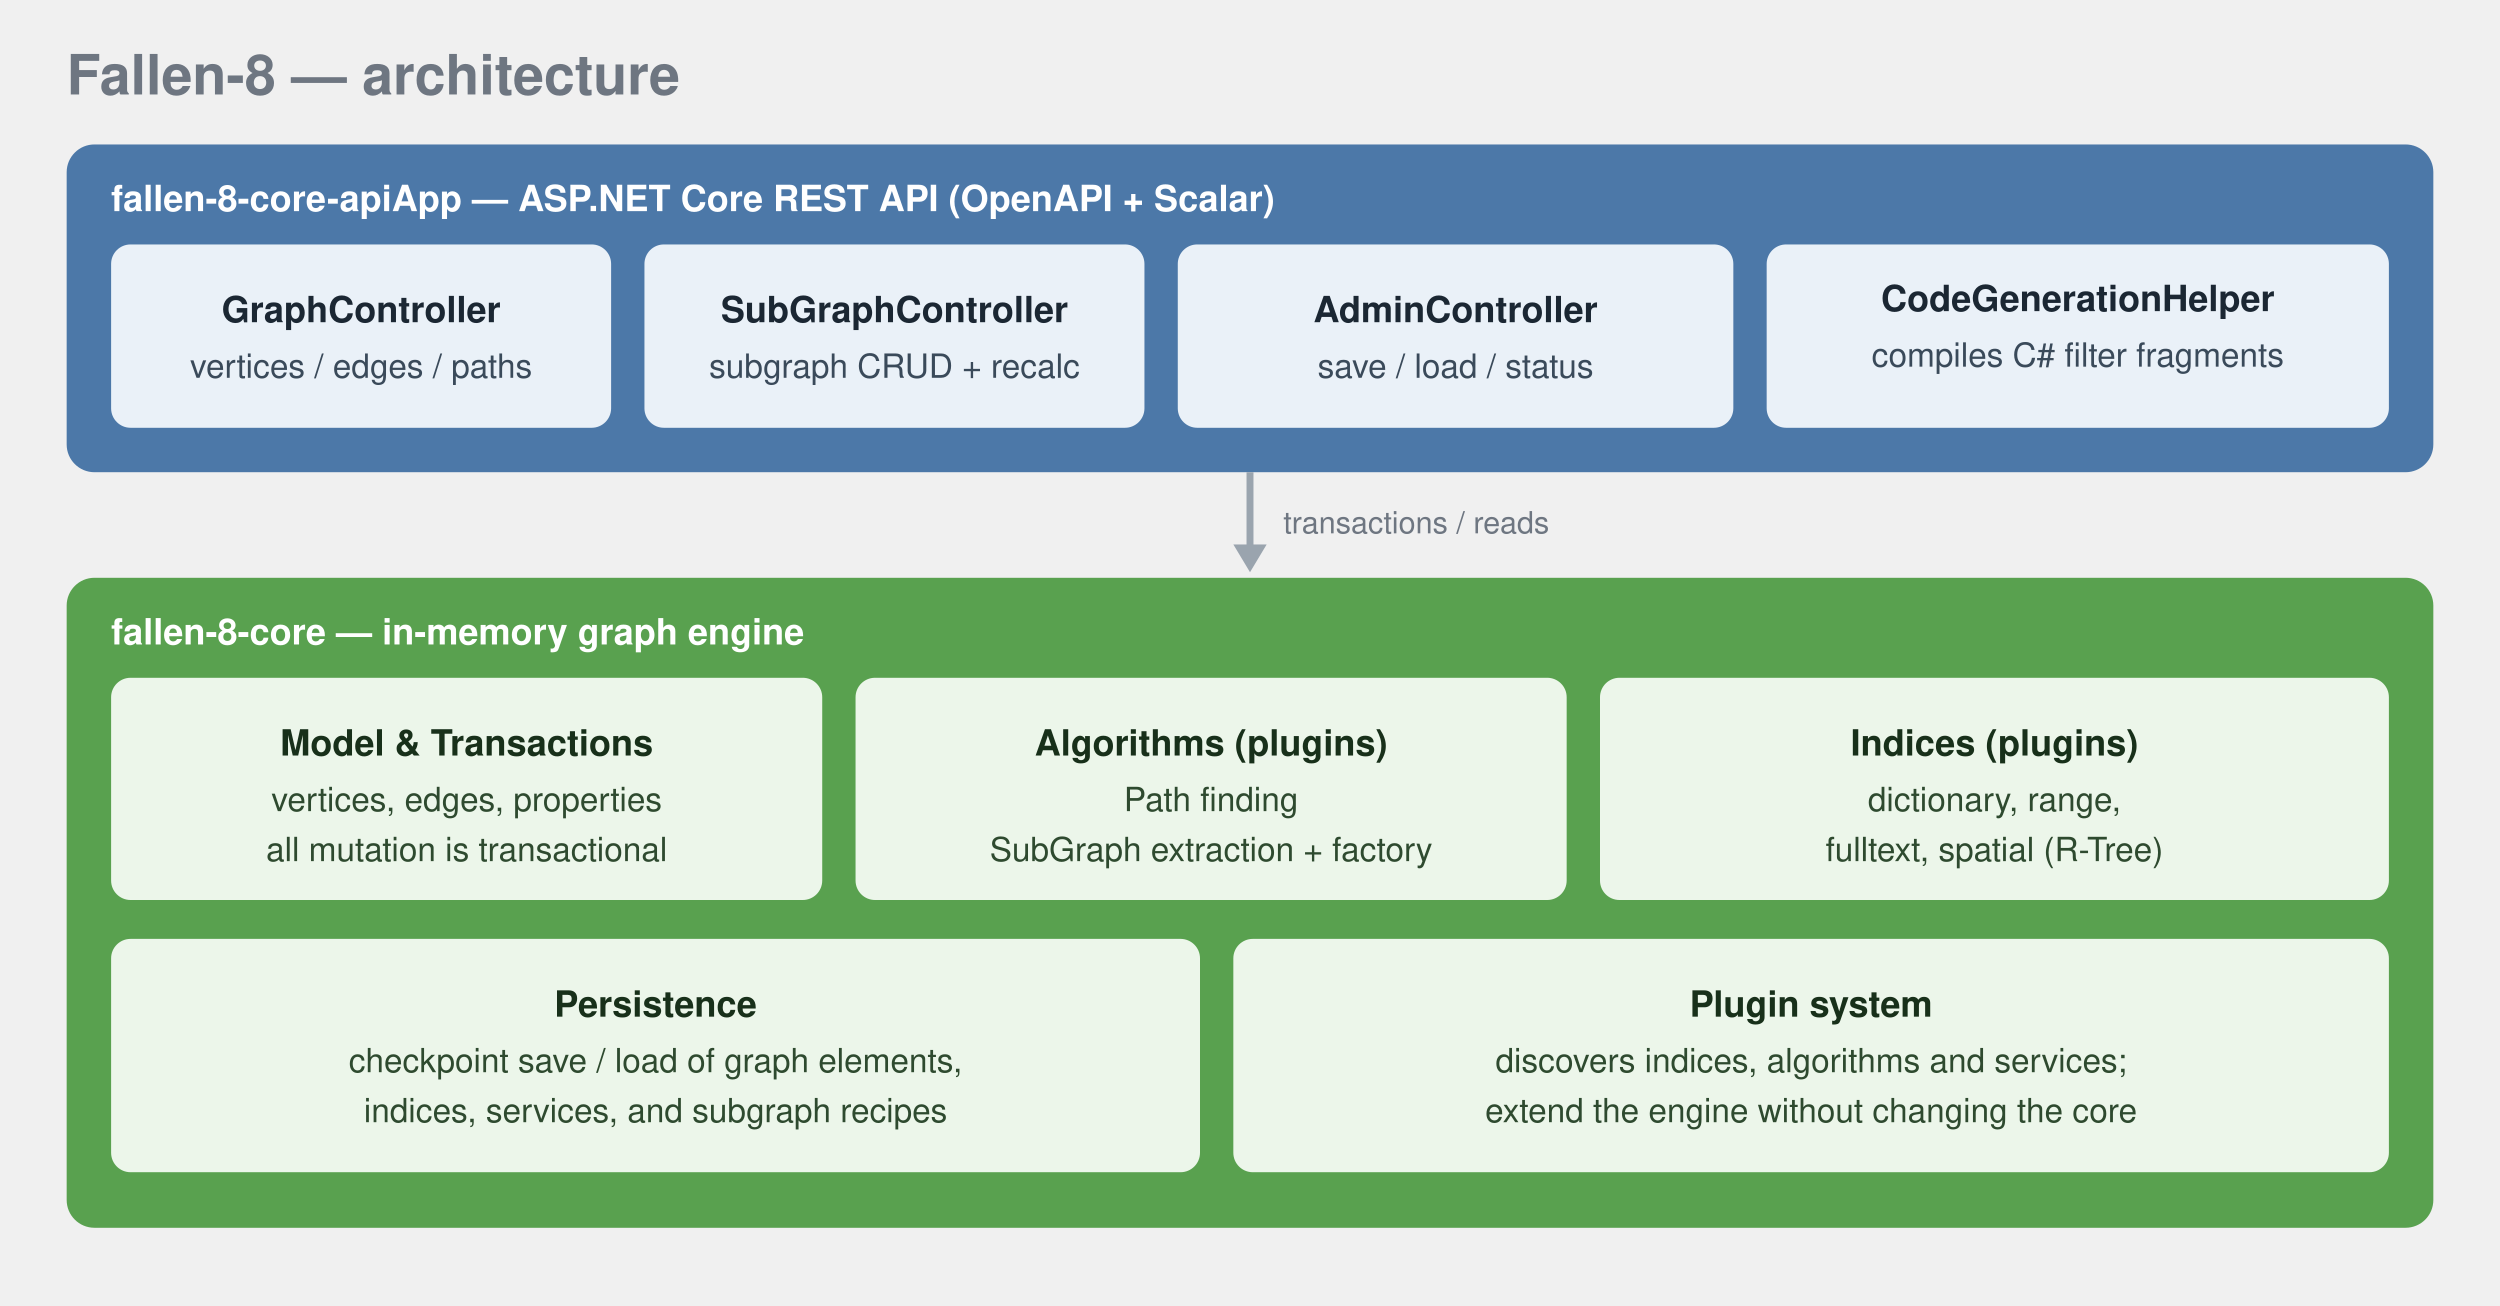
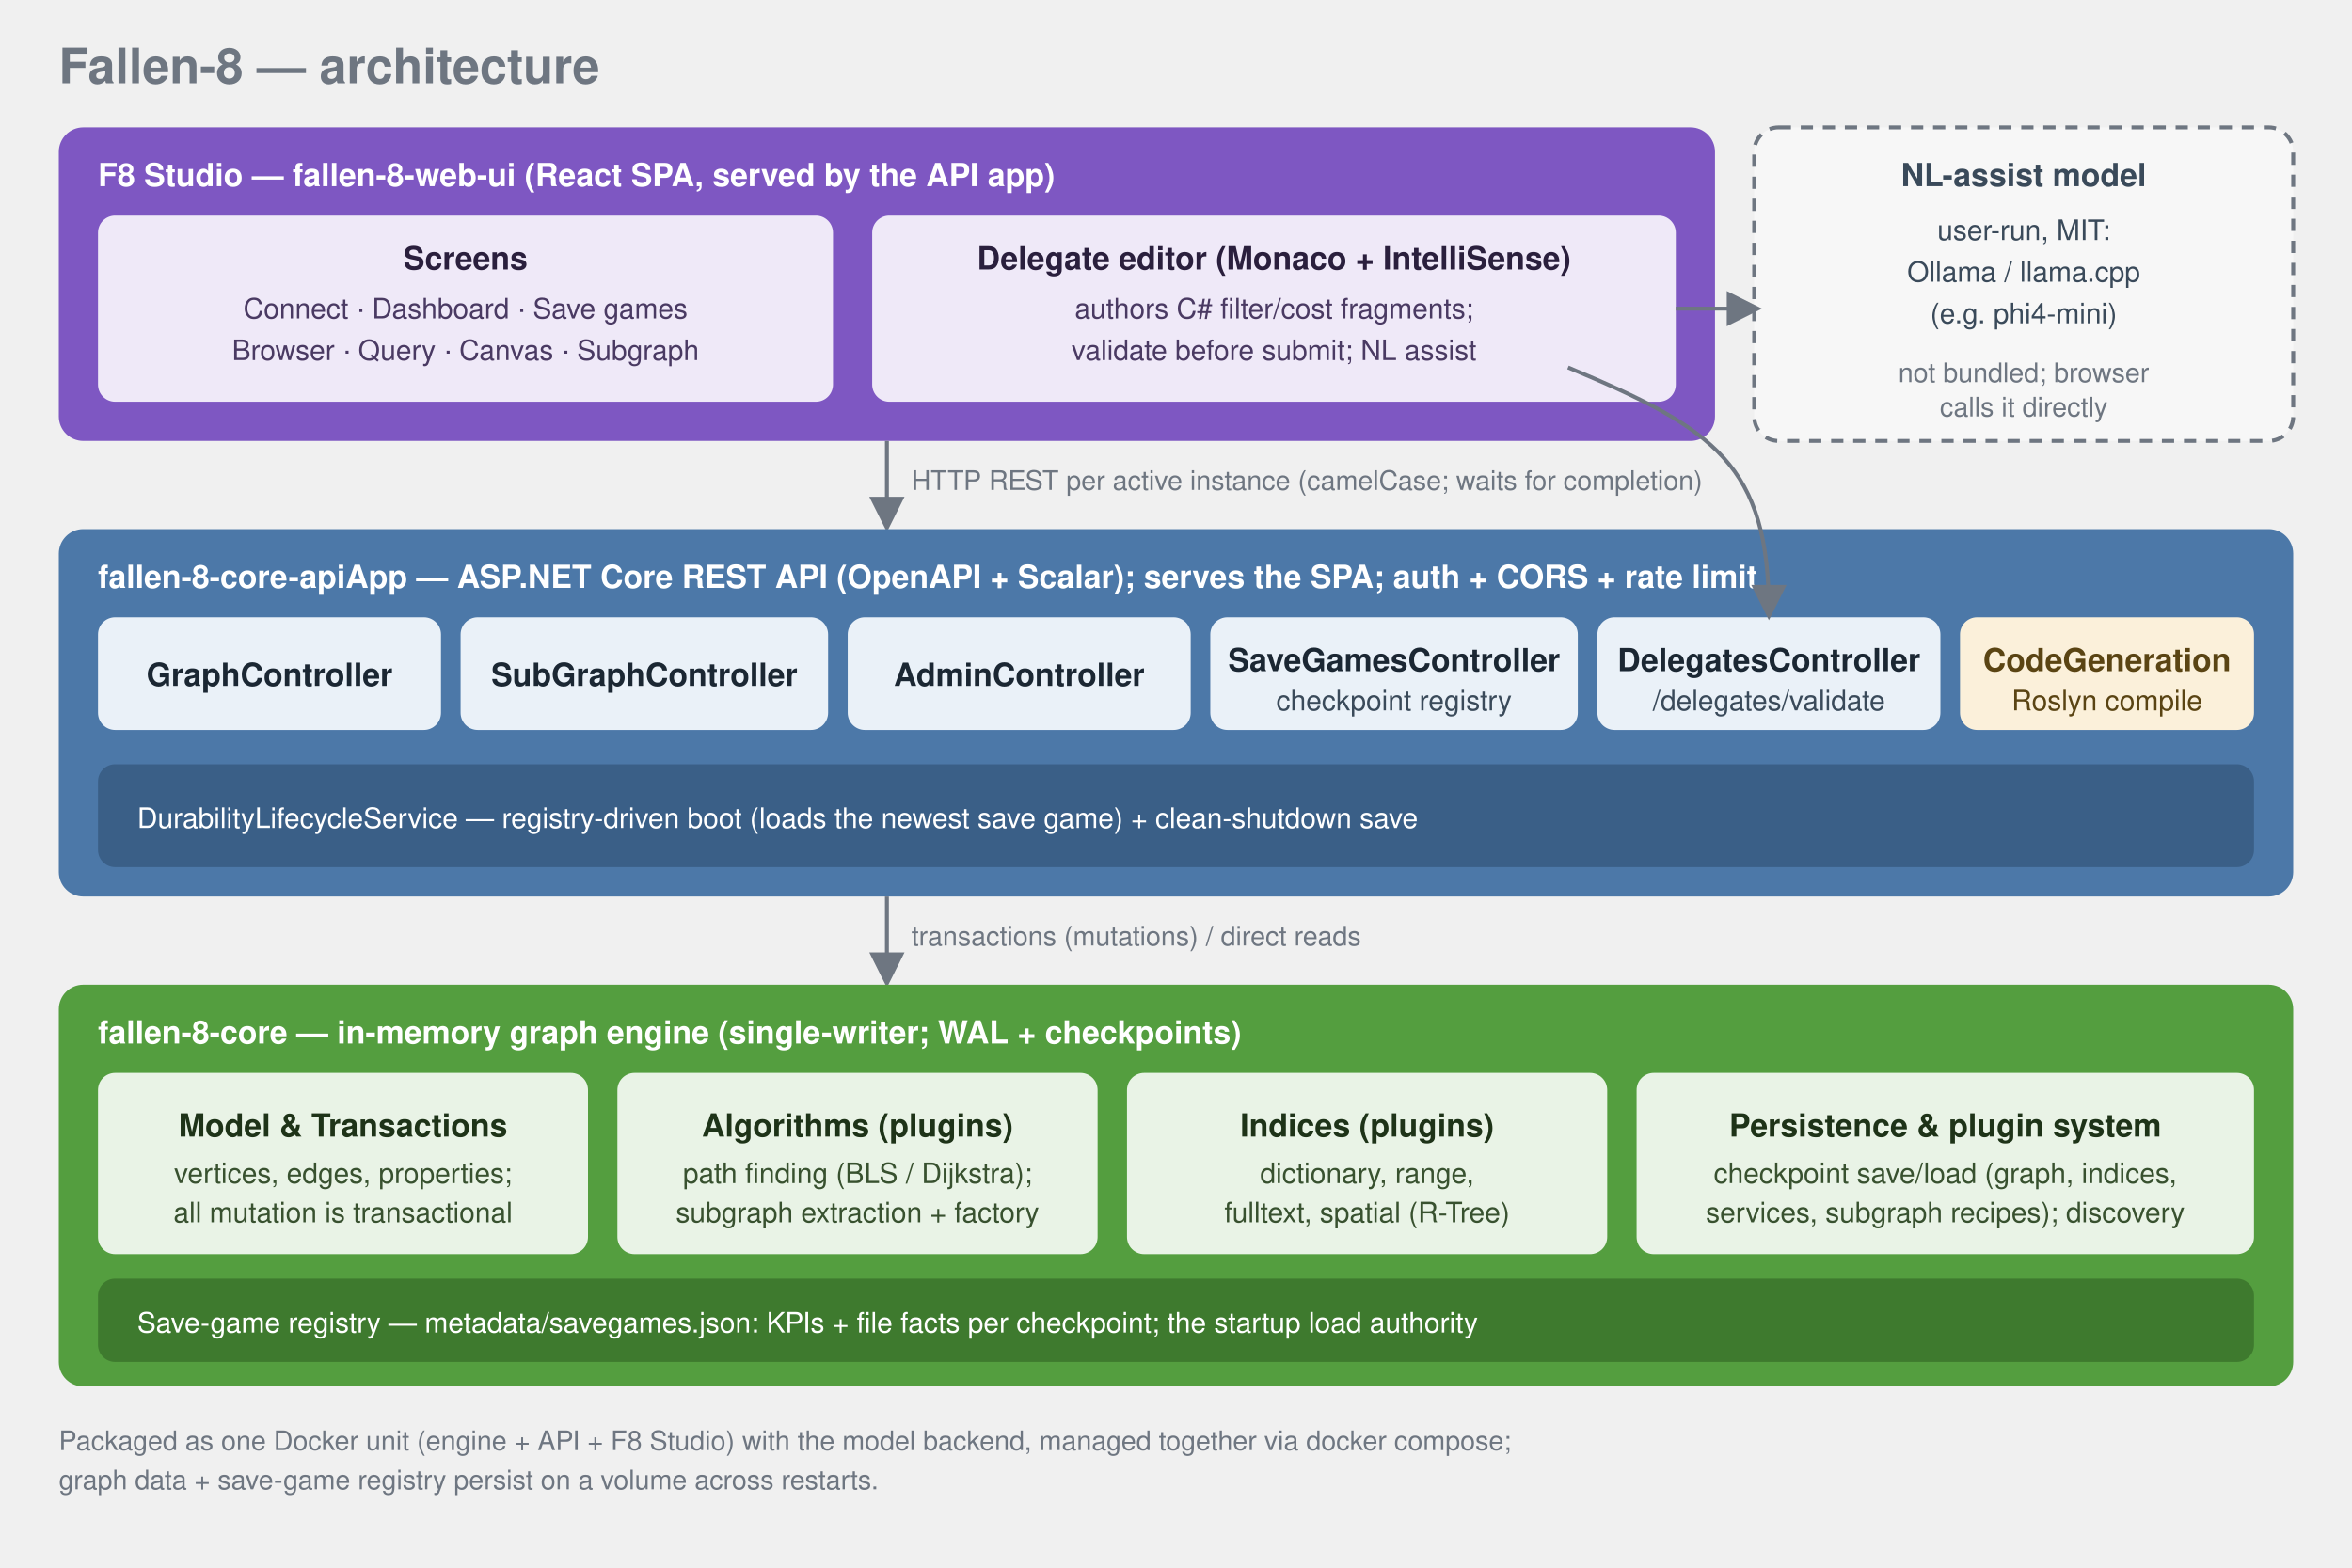
- <svg xmlns="http://www.w3.org/2000/svg" width="900" height="470" viewBox="0 0 900 470" font-family="Segoe UI, Helvetica, Arial, sans-serif" role="img" aria-label="Fallen-8 architecture: the API app talks to the engine, which holds transactions, indices, algorithms, plugins and persistence.">
+ <svg xmlns="http://www.w3.org/2000/svg" width="960" height="640" viewBox="0 0 960 640" font-family="Segoe UI, Helvetica, Arial, sans-serif" role="img" aria-label="Fallen-8 architecture: the F8 Studio browser app and a user-run NL-assist model sit above the ASP.NET Core REST API, which is a thin layer over the in-memory graph engine; a save-game registry records checkpoints, and the whole thing ships as one Docker unit.">
  <style>
    .title { font-size: 20px; font-weight: 700; fill: #6E7681; }
    .layer { font-size: 13px; font-weight: 700; }
    .box   { font-size: 13px; font-weight: 600; }
-     .sub   { font-size: 12px; }
+     .sub   { font-size: 11.5px; }
    .note  { font-size: 11px; fill: #6E7681; }
+     .arrow { stroke: #6E7681; stroke-width: 1.6; fill: none; }
  </style>
+   <defs>
+     <marker id="ah" markerWidth="9" markerHeight="9" refX="7" refY="4.5" orient="auto">
+       <path d="M0,0 L9,4.5 L0,9 z" fill="#6E7681" />
+     </marker>
+   </defs>
  <text x="24" y="34" class="title">Fallen-8 — architecture</text>
-   <rect x="24" y="52" width="852" height="118" rx="10" fill="#4C78A8" />
-   <text x="40" y="76" class="layer" fill="#FFFFFF">fallen-8-core-apiApp — ASP.NET Core REST API (OpenAPI + Scalar)</text>
+   <rect x="24" y="52" width="676" height="128" rx="10" fill="#7E57C2" />
+   <text x="40" y="76" class="layer" fill="#FFFFFF">F8 Studio — fallen-8-web-ui (React SPA, served by the API app)</text>
  <g>
-     <rect x="40" y="88" width="180" height="66" rx="7" fill="#EAF1F8" />
-     <text x="130" y="116" class="box" fill="#1B2733" text-anchor="middle">GraphController</text>
-     <text x="130" y="136" class="sub" fill="#3A4A5A" text-anchor="middle">vertices / edges / paths</text>
-     <rect x="232" y="88" width="180" height="66" rx="7" fill="#EAF1F8" />
-     <text x="322" y="116" class="box" fill="#1B2733" text-anchor="middle">SubGraphController</text>
-     <text x="322" y="136" class="sub" fill="#3A4A5A" text-anchor="middle">subgraph CRUD + recalc</text>
-     <rect x="424" y="88" width="200" height="66" rx="7" fill="#EAF1F8" />
-     <text x="524" y="116" class="box" fill="#1B2733" text-anchor="middle">AdminController</text>
-     <text x="524" y="136" class="sub" fill="#3A4A5A" text-anchor="middle">save / load / status</text>
-     <rect x="636" y="88" width="224" height="66" rx="7" fill="#EAF1F8" />
-     <text x="748" y="112" class="box" fill="#1B2733" text-anchor="middle">CodeGenerationHelper</text>
-     <text x="748" y="132" class="sub" fill="#3A4A5A" text-anchor="middle">compiles C# filter fragments</text>
+     <rect x="40" y="88" width="300" height="76" rx="7" fill="#EFE9F8" />
+     <text x="190" y="110" class="box" fill="#2A1F3D" text-anchor="middle">Screens</text>
+     <text x="190" y="130" class="sub" fill="#4A3A63" text-anchor="middle">Connect · Dashboard · Save games</text>
+     <text x="190" y="147" class="sub" fill="#4A3A63" text-anchor="middle">Browser · Query · Canvas · Subgraph</text>
+     <rect x="356" y="88" width="328" height="76" rx="7" fill="#EFE9F8" />
+     <text x="520" y="110" class="box" fill="#2A1F3D" text-anchor="middle">Delegate editor (Monaco + IntelliSense)</text>
+     <text x="520" y="130" class="sub" fill="#4A3A63" text-anchor="middle">authors C# filter/cost fragments;</text>
+     <text x="520" y="147" class="sub" fill="#4A3A63" text-anchor="middle">validate before submit; NL assist</text>
  </g>
-   <line x1="450" y1="170" x2="450" y2="200" stroke="#9AA4AE" stroke-width="2.5" />
-   <polygon points="450,206 444,196 456,196" fill="#9AA4AE" />
-   <text x="462" y="192" class="note">transactions / reads</text>
-   <rect x="24" y="208" width="852" height="234" rx="10" fill="#59A14F" />
-   <text x="40" y="232" class="layer" fill="#FFFFFF">fallen-8-core — in-memory graph engine</text>
-   <rect x="40" y="244" width="256" height="80" rx="7" fill="#ECF6EA" />
-   <text x="168" y="272" class="box" fill="#18301A" text-anchor="middle">Model &amp; Transactions</text>
-   <text x="168" y="292" class="sub" fill="#2E4A2F" text-anchor="middle">vertices, edges, properties</text>
-   <text x="168" y="310" class="sub" fill="#2E4A2F" text-anchor="middle">all mutation is transactional</text>
-   <rect x="308" y="244" width="256" height="80" rx="7" fill="#ECF6EA" />
-   <text x="436" y="272" class="box" fill="#18301A" text-anchor="middle">Algorithms (plugins)</text>
-   <text x="436" y="292" class="sub" fill="#2E4A2F" text-anchor="middle">Path finding</text>
-   <text x="436" y="310" class="sub" fill="#2E4A2F" text-anchor="middle">SubGraph extraction + factory</text>
-   <rect x="576" y="244" width="284" height="80" rx="7" fill="#ECF6EA" />
-   <text x="718" y="272" class="box" fill="#18301A" text-anchor="middle">Indices (plugins)</text>
-   <text x="718" y="292" class="sub" fill="#2E4A2F" text-anchor="middle">dictionary, range,</text>
-   <text x="718" y="310" class="sub" fill="#2E4A2F" text-anchor="middle">fulltext, spatial (R-Tree)</text>
-   <rect x="40" y="338" width="392" height="84" rx="7" fill="#ECF6EA" />
-   <text x="236" y="366" class="box" fill="#18301A" text-anchor="middle">Persistence</text>
-   <text x="236" y="386" class="sub" fill="#2E4A2F" text-anchor="middle">checkpoint save / load of graph elements,</text>
-   <text x="236" y="404" class="sub" fill="#2E4A2F" text-anchor="middle">indices, services, and subgraph recipes</text>
-   <rect x="444" y="338" width="416" height="84" rx="7" fill="#ECF6EA" />
-   <text x="652" y="366" class="box" fill="#18301A" text-anchor="middle">Plugin system</text>
-   <text x="652" y="386" class="sub" fill="#2E4A2F" text-anchor="middle">discovers indices, algorithms and services;</text>
-   <text x="652" y="404" class="sub" fill="#2E4A2F" text-anchor="middle">extend the engine without changing the core</text>
+   <rect x="716" y="52" width="220" height="128" rx="10" fill="#F7F7F7" stroke="#6E7681" stroke-width="1.6" stroke-dasharray="5 4" />
+   <text x="826" y="76" class="box" fill="#3A4A5A" text-anchor="middle">NL-assist model</text>
+   <text x="826" y="98" class="sub" fill="#3A4A5A" text-anchor="middle">user-run, MIT:</text>
+   <text x="826" y="115" class="sub" fill="#3A4A5A" text-anchor="middle">Ollama / llama.cpp</text>
+   <text x="826" y="132" class="sub" fill="#3A4A5A" text-anchor="middle">(e.g. phi4-mini)</text>
+   <text x="826" y="156" class="note" text-anchor="middle">not bundled; browser</text>
+   <text x="826" y="170" class="note" text-anchor="middle">calls it directly</text>
+   <path class="arrow" d="M684 126 L716 126" marker-end="url(#ah)" />
+   <path class="arrow" d="M362 180 L362 214" marker-end="url(#ah)" />
+   <text x="372" y="200" class="note">HTTP REST per active instance (camelCase; waits for completion)</text>
+   <rect x="24" y="216" width="912" height="150" rx="10" fill="#4C78A8" />
+   <text x="40" y="240" class="layer" fill="#FFFFFF">fallen-8-core-apiApp — ASP.NET Core REST API (OpenAPI + Scalar); serves the SPA; auth + CORS + rate limit</text>
+   <g>
+     <rect x="40" y="252" width="140" height="46" rx="7" fill="#EAF1F8" />
+     <text x="110" y="280" class="box" fill="#1B2733" text-anchor="middle">GraphController</text>
+     <rect x="188" y="252" width="150" height="46" rx="7" fill="#EAF1F8" />
+     <text x="263" y="280" class="box" fill="#1B2733" text-anchor="middle">SubGraphController</text>
+     <rect x="346" y="252" width="140" height="46" rx="7" fill="#EAF1F8" />
+     <text x="416" y="280" class="box" fill="#1B2733" text-anchor="middle">AdminController</text>
+     <rect x="494" y="252" width="150" height="46" rx="7" fill="#EAF1F8" />
+     <text x="569" y="274" class="box" fill="#1B2733" text-anchor="middle">SaveGamesController</text>
+     <text x="569" y="290" class="sub" fill="#3A4A5A" text-anchor="middle">checkpoint registry</text>
+     <rect x="652" y="252" width="140" height="46" rx="7" fill="#EAF1F8" />
+     <text x="722" y="274" class="box" fill="#1B2733" text-anchor="middle">DelegatesController</text>
+     <text x="722" y="290" class="sub" fill="#3A4A5A" text-anchor="middle">/delegates/validate</text>
+     <rect x="800" y="252" width="120" height="46" rx="7" fill="#FBF0DA" />
+     <text x="860" y="274" class="box" fill="#5A4413" text-anchor="middle">CodeGeneration</text>
+     <text x="860" y="290" class="sub" fill="#5A4413" text-anchor="middle">Roslyn compile</text>
+     <rect x="40" y="312" width="880" height="42" rx="7" fill="#3A5F87" />
+     <text x="56" y="338" class="sub" fill="#FFFFFF">DurabilityLifecycleService — registry-driven boot (loads the newest save game) + clean-shutdown save</text>
+   </g>
+   <path class="arrow" d="M640 150 C 700 175, 722 190, 722 250" marker-end="url(#ah)" />
+   <path class="arrow" d="M362 366 L362 400" marker-end="url(#ah)" />
+   <text x="372" y="386" class="note">transactions (mutations) / direct reads</text>
+   <rect x="24" y="402" width="912" height="164" rx="10" fill="#549E3F" />
+   <text x="40" y="426" class="layer" fill="#FFFFFF">fallen-8-core — in-memory graph engine (single-writer; WAL + checkpoints)</text>
+   <g>
+     <rect x="40" y="438" width="200" height="74" rx="7" fill="#E9F3E6" />
+     <text x="140" y="464" class="box" fill="#1E3318" text-anchor="middle">Model &amp; Transactions</text>
+     <text x="140" y="483" class="sub" fill="#38512F" text-anchor="middle">vertices, edges, properties;</text>
+     <text x="140" y="499" class="sub" fill="#38512F" text-anchor="middle">all mutation is transactional</text>
+     <rect x="252" y="438" width="196" height="74" rx="7" fill="#E9F3E6" />
+     <text x="350" y="464" class="box" fill="#1E3318" text-anchor="middle">Algorithms (plugins)</text>
+     <text x="350" y="483" class="sub" fill="#38512F" text-anchor="middle">path finding (BLS / Dijkstra);</text>
+     <text x="350" y="499" class="sub" fill="#38512F" text-anchor="middle">subgraph extraction + factory</text>
+     <rect x="460" y="438" width="196" height="74" rx="7" fill="#E9F3E6" />
+     <text x="558" y="464" class="box" fill="#1E3318" text-anchor="middle">Indices (plugins)</text>
+     <text x="558" y="483" class="sub" fill="#38512F" text-anchor="middle">dictionary, range,</text>
+     <text x="558" y="499" class="sub" fill="#38512F" text-anchor="middle">fulltext, spatial (R-Tree)</text>
+     <rect x="668" y="438" width="252" height="74" rx="7" fill="#E9F3E6" />
+     <text x="794" y="464" class="box" fill="#1E3318" text-anchor="middle">Persistence &amp; plugin system</text>
+     <text x="794" y="483" class="sub" fill="#38512F" text-anchor="middle">checkpoint save/load (graph, indices,</text>
+     <text x="794" y="499" class="sub" fill="#38512F" text-anchor="middle">services, subgraph recipes); discovery</text>
+     <rect x="40" y="522" width="880" height="34" rx="7" fill="#3E7A2E" />
+     <text x="56" y="544" class="sub" fill="#FFFFFF">Save-game registry — metadata/savegames.json: KPIs + file facts per checkpoint; the startup load authority</text>
+   </g>
+   <text x="24" y="592" class="note">Packaged as one Docker unit (engine + API + F8 Studio) with the model backend, managed together via docker compose;</text>
+   <text x="24" y="608" class="note">graph data + save-game registry persist on a volume across restarts.</text>
</svg>
